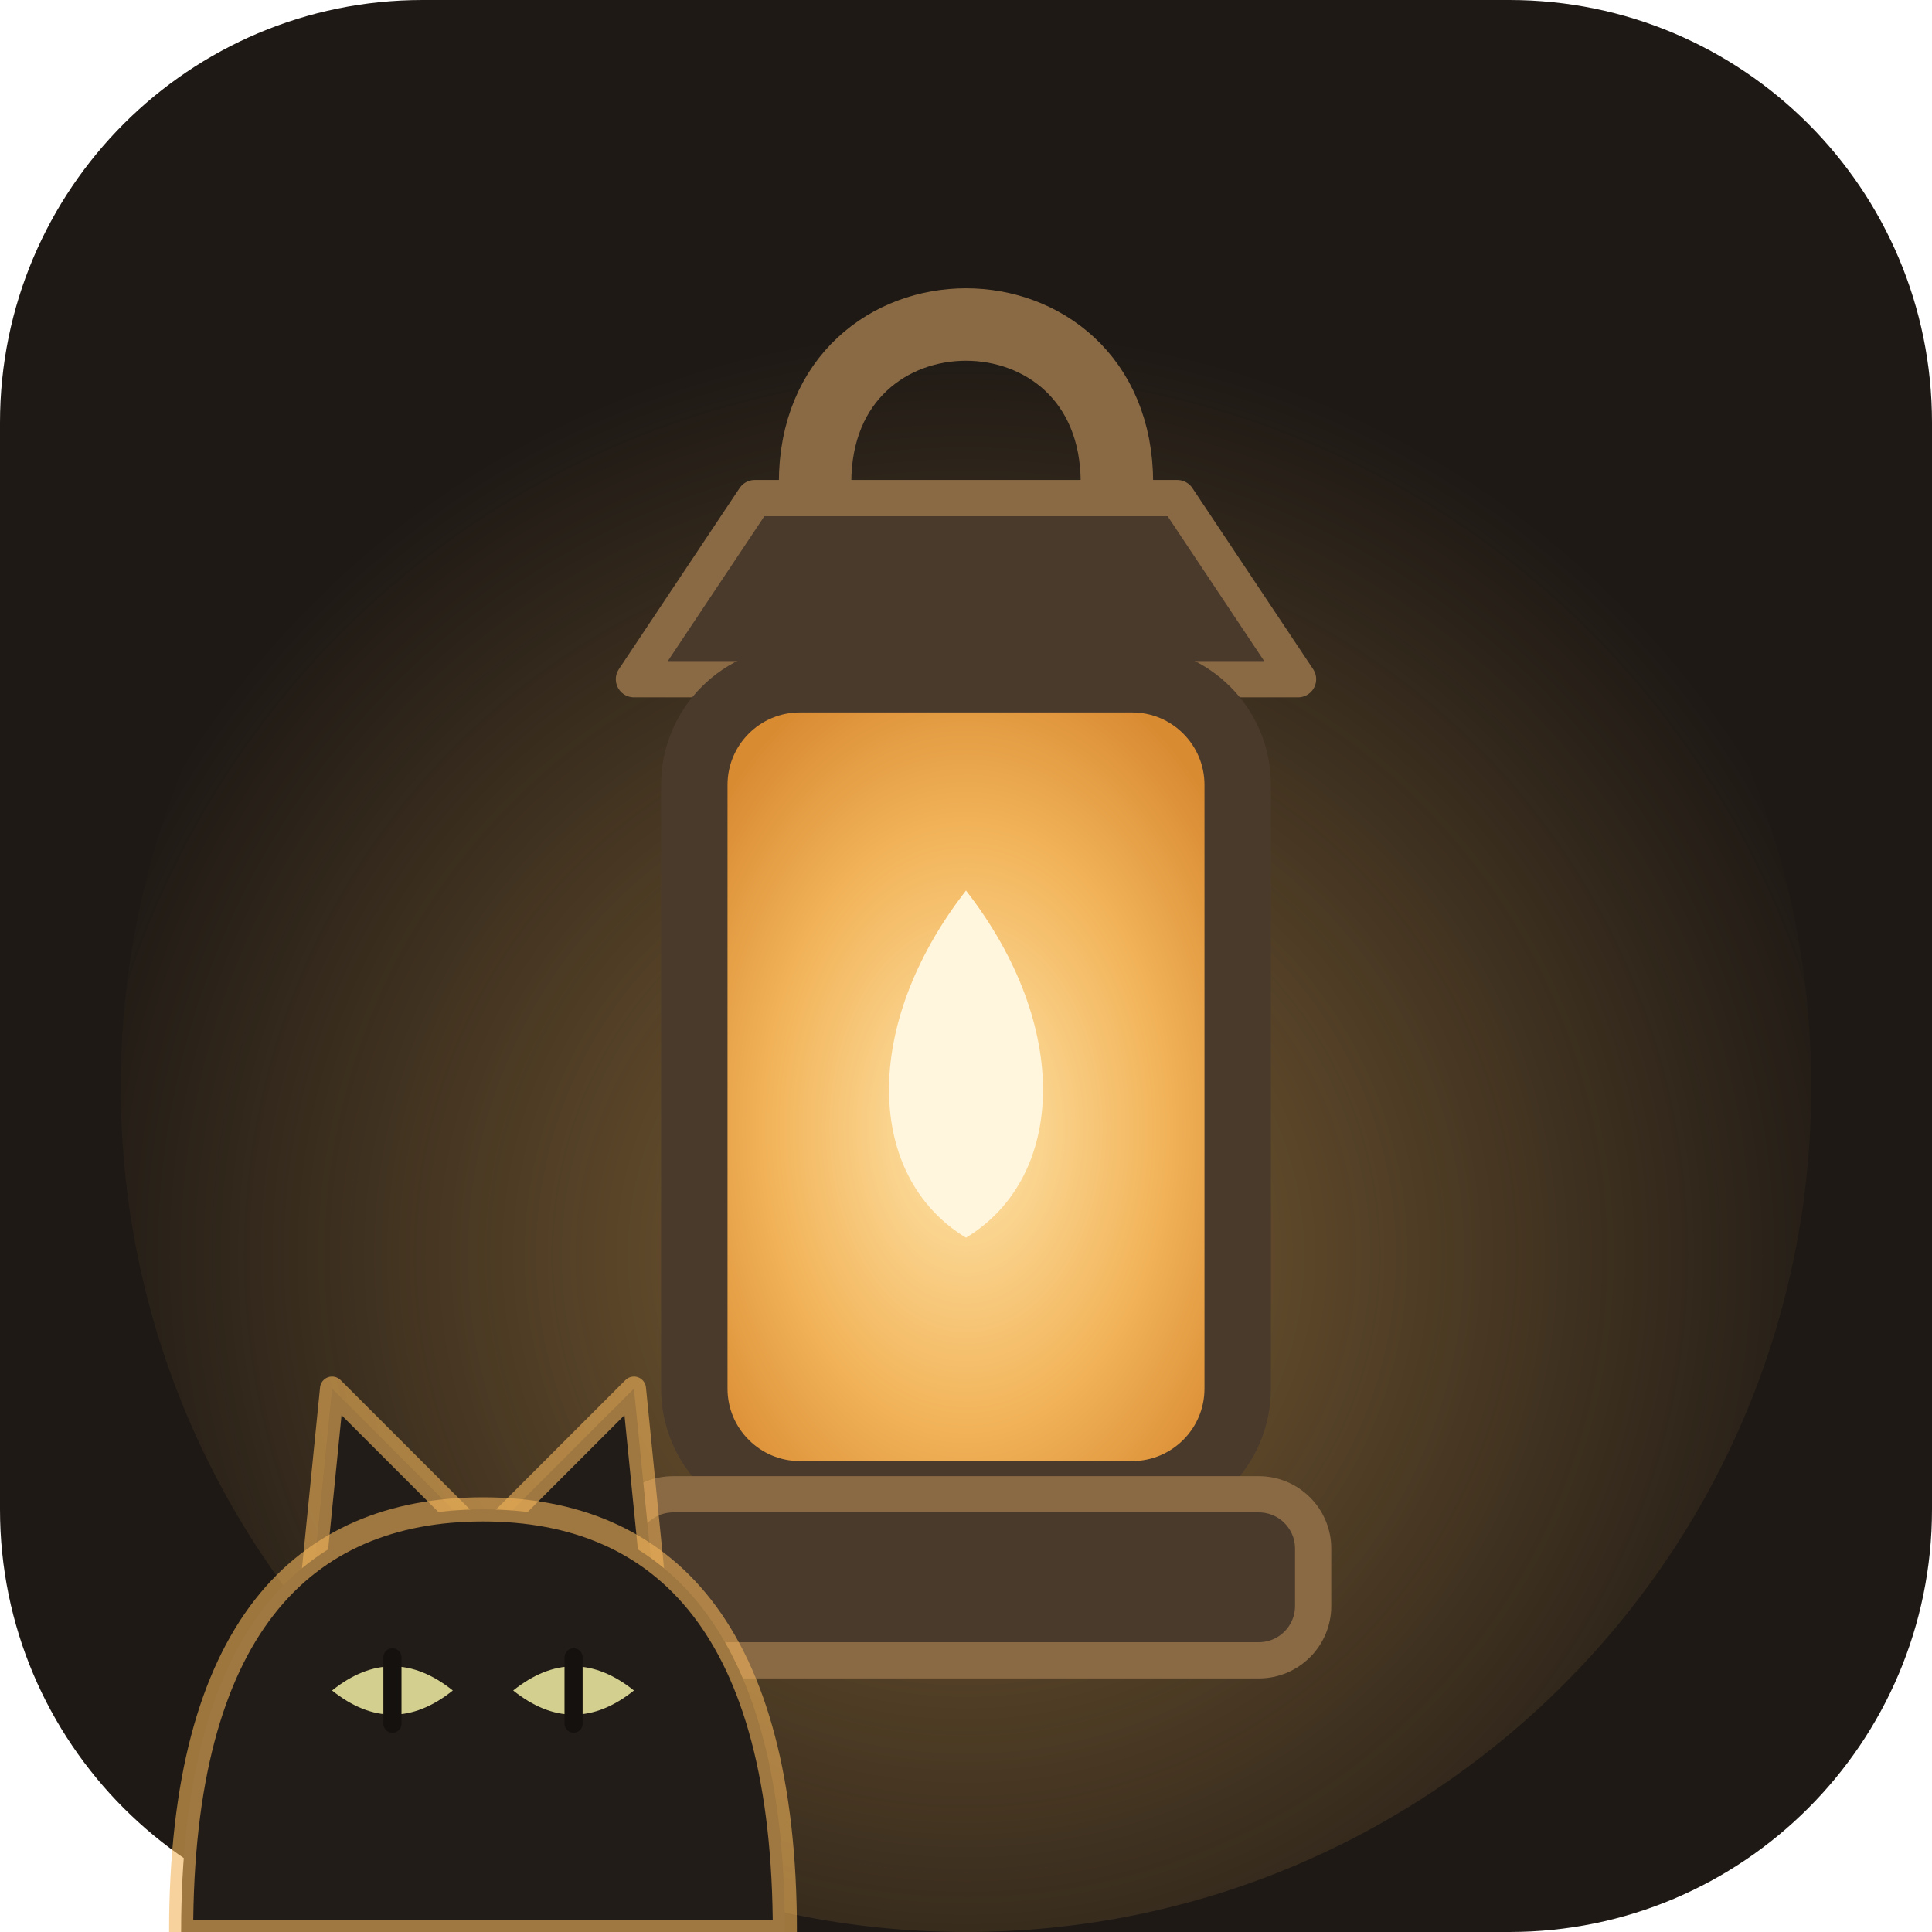
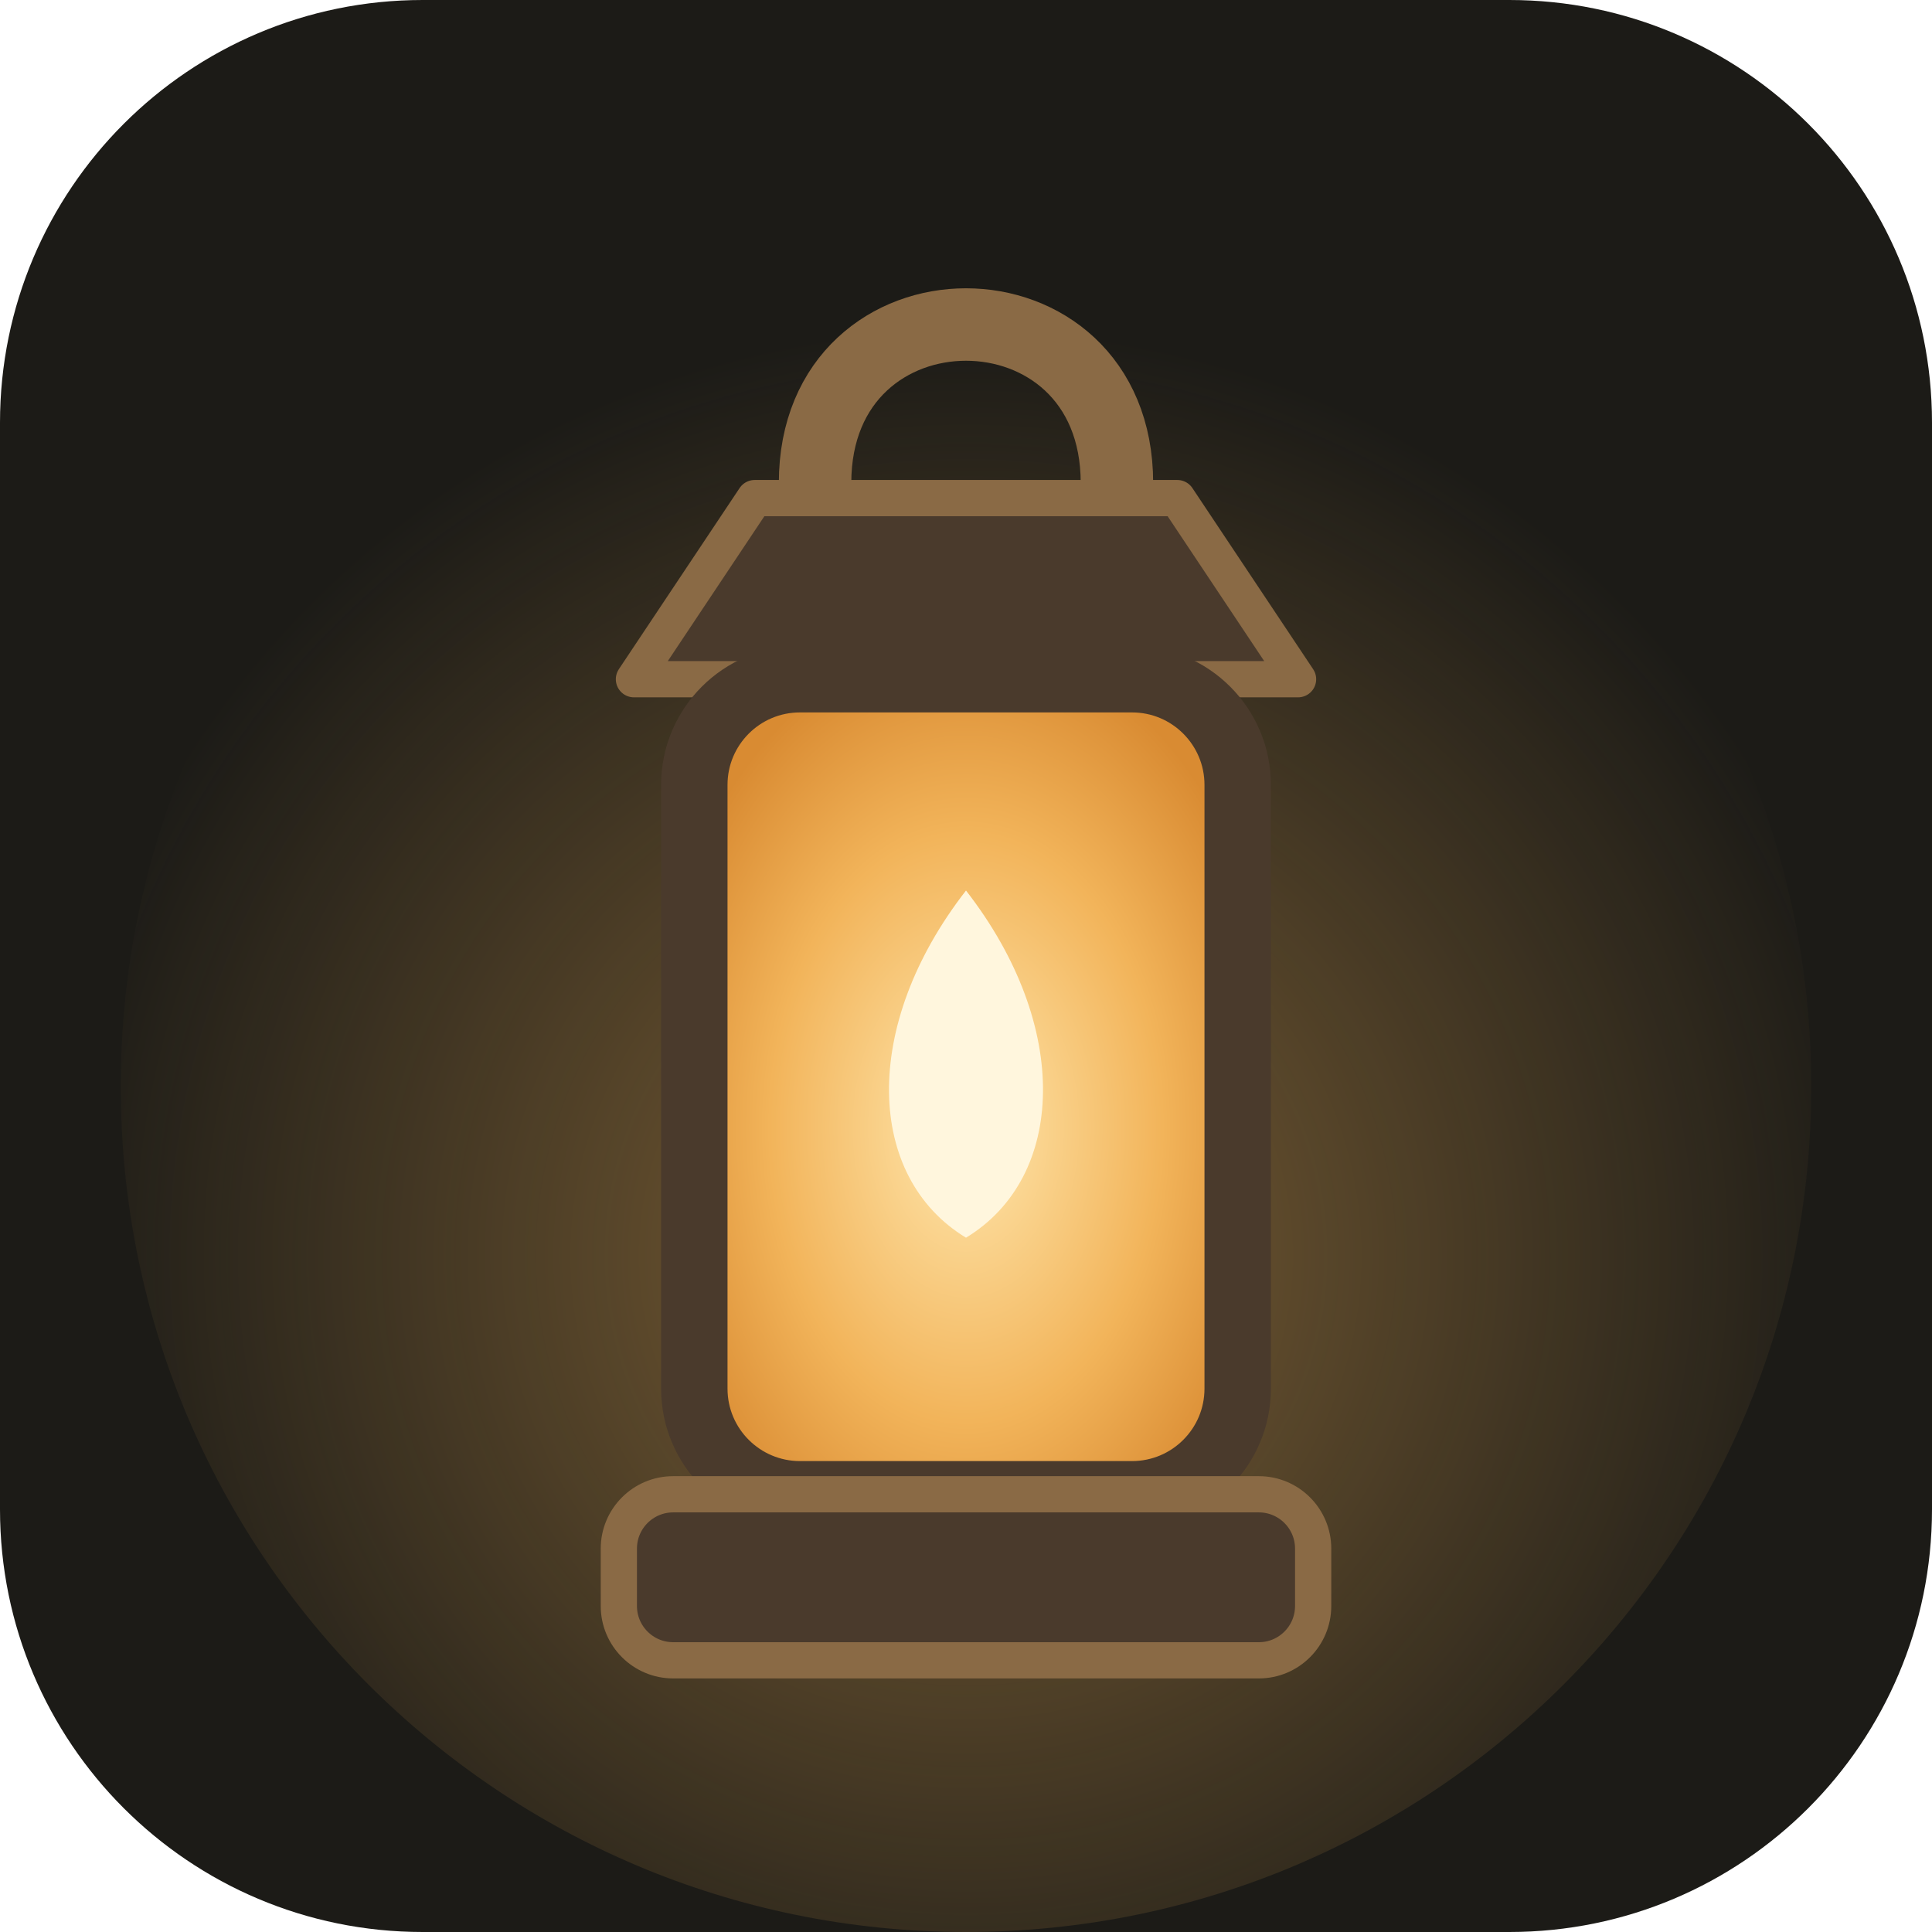
<svg xmlns="http://www.w3.org/2000/svg" viewBox="0 0 64 64">
  <defs>
    <radialGradient id="glow" cx="50%" cy="55%" r="60%">
      <stop offset="0" stop-color="#FFE7AE" />
      <stop offset=".6" stop-color="#F2B45A" />
      <stop offset="1" stop-color="#D98B32" />
    </radialGradient>
    <radialGradient id="pool" cx="50%" cy="60%" r="55%">
      <stop offset="0" stop-color="#F2B45A" stop-opacity=".45" />
      <stop offset="1" stop-color="#F2B45A" stop-opacity="0" />
    </radialGradient>
  </defs>
-   <rect width="64" height="64" rx="14" fill="#1E1915" />
+   <rect width="64" height="64" rx="14" fill="#1C1B17" />
  <circle cx="32" cy="36" r="28" fill="url(#pool)" />
  <path d="M27 16 C27 9 37 9 37 16" stroke="#8A6A45" stroke-width="2.4" fill="none" stroke-linecap="round" />
  <path d="M21 22.5 L25 16.5 L39 16.5 L43 22.5 Z" fill="#4A3A2C" stroke="#8A6A45" stroke-width="1.2" stroke-linejoin="round" />
  <rect x="23" y="22.5" width="18" height="27" rx="3.5" fill="url(#glow)" stroke="#4A3A2C" stroke-width="2.2" />
  <path d="M32 29.5 C35.5 34 35.3 39 32 41 C28.7 39 28.5 34 32 29.5 Z" fill="#FFF6DD" />
  <rect x="20.5" y="49.5" width="23" height="5.5" rx="1.8" fill="#4A3A2C" stroke="#8A6A45" stroke-width="1.2" />
-   <path d="M10 56 L11 46 L16 51 Z M22 56 L21 46 L16 51 Z" fill="#221C19" stroke="#F2B45A" stroke-opacity=".6" stroke-width=".8" stroke-linejoin="round" />
-   <path d="M6 64 C6 54 10 50 16 50 C22 50 26 54 26 64 Z" fill="#221C19" stroke="#F2B45A" stroke-opacity=".6" stroke-width=".8" />
-   <path d="M11 56 Q13 54.4 15 56 Q13 57.6 11 56 Z M17 56 Q19 54.4 21 56 Q19 57.6 17 56 Z" fill="#D3CF8E" />
-   <path d="M13 54.9 V57.1 M19 54.9 V57.1" stroke="#15110E" stroke-width=".6" stroke-linecap="round" />
</svg>
